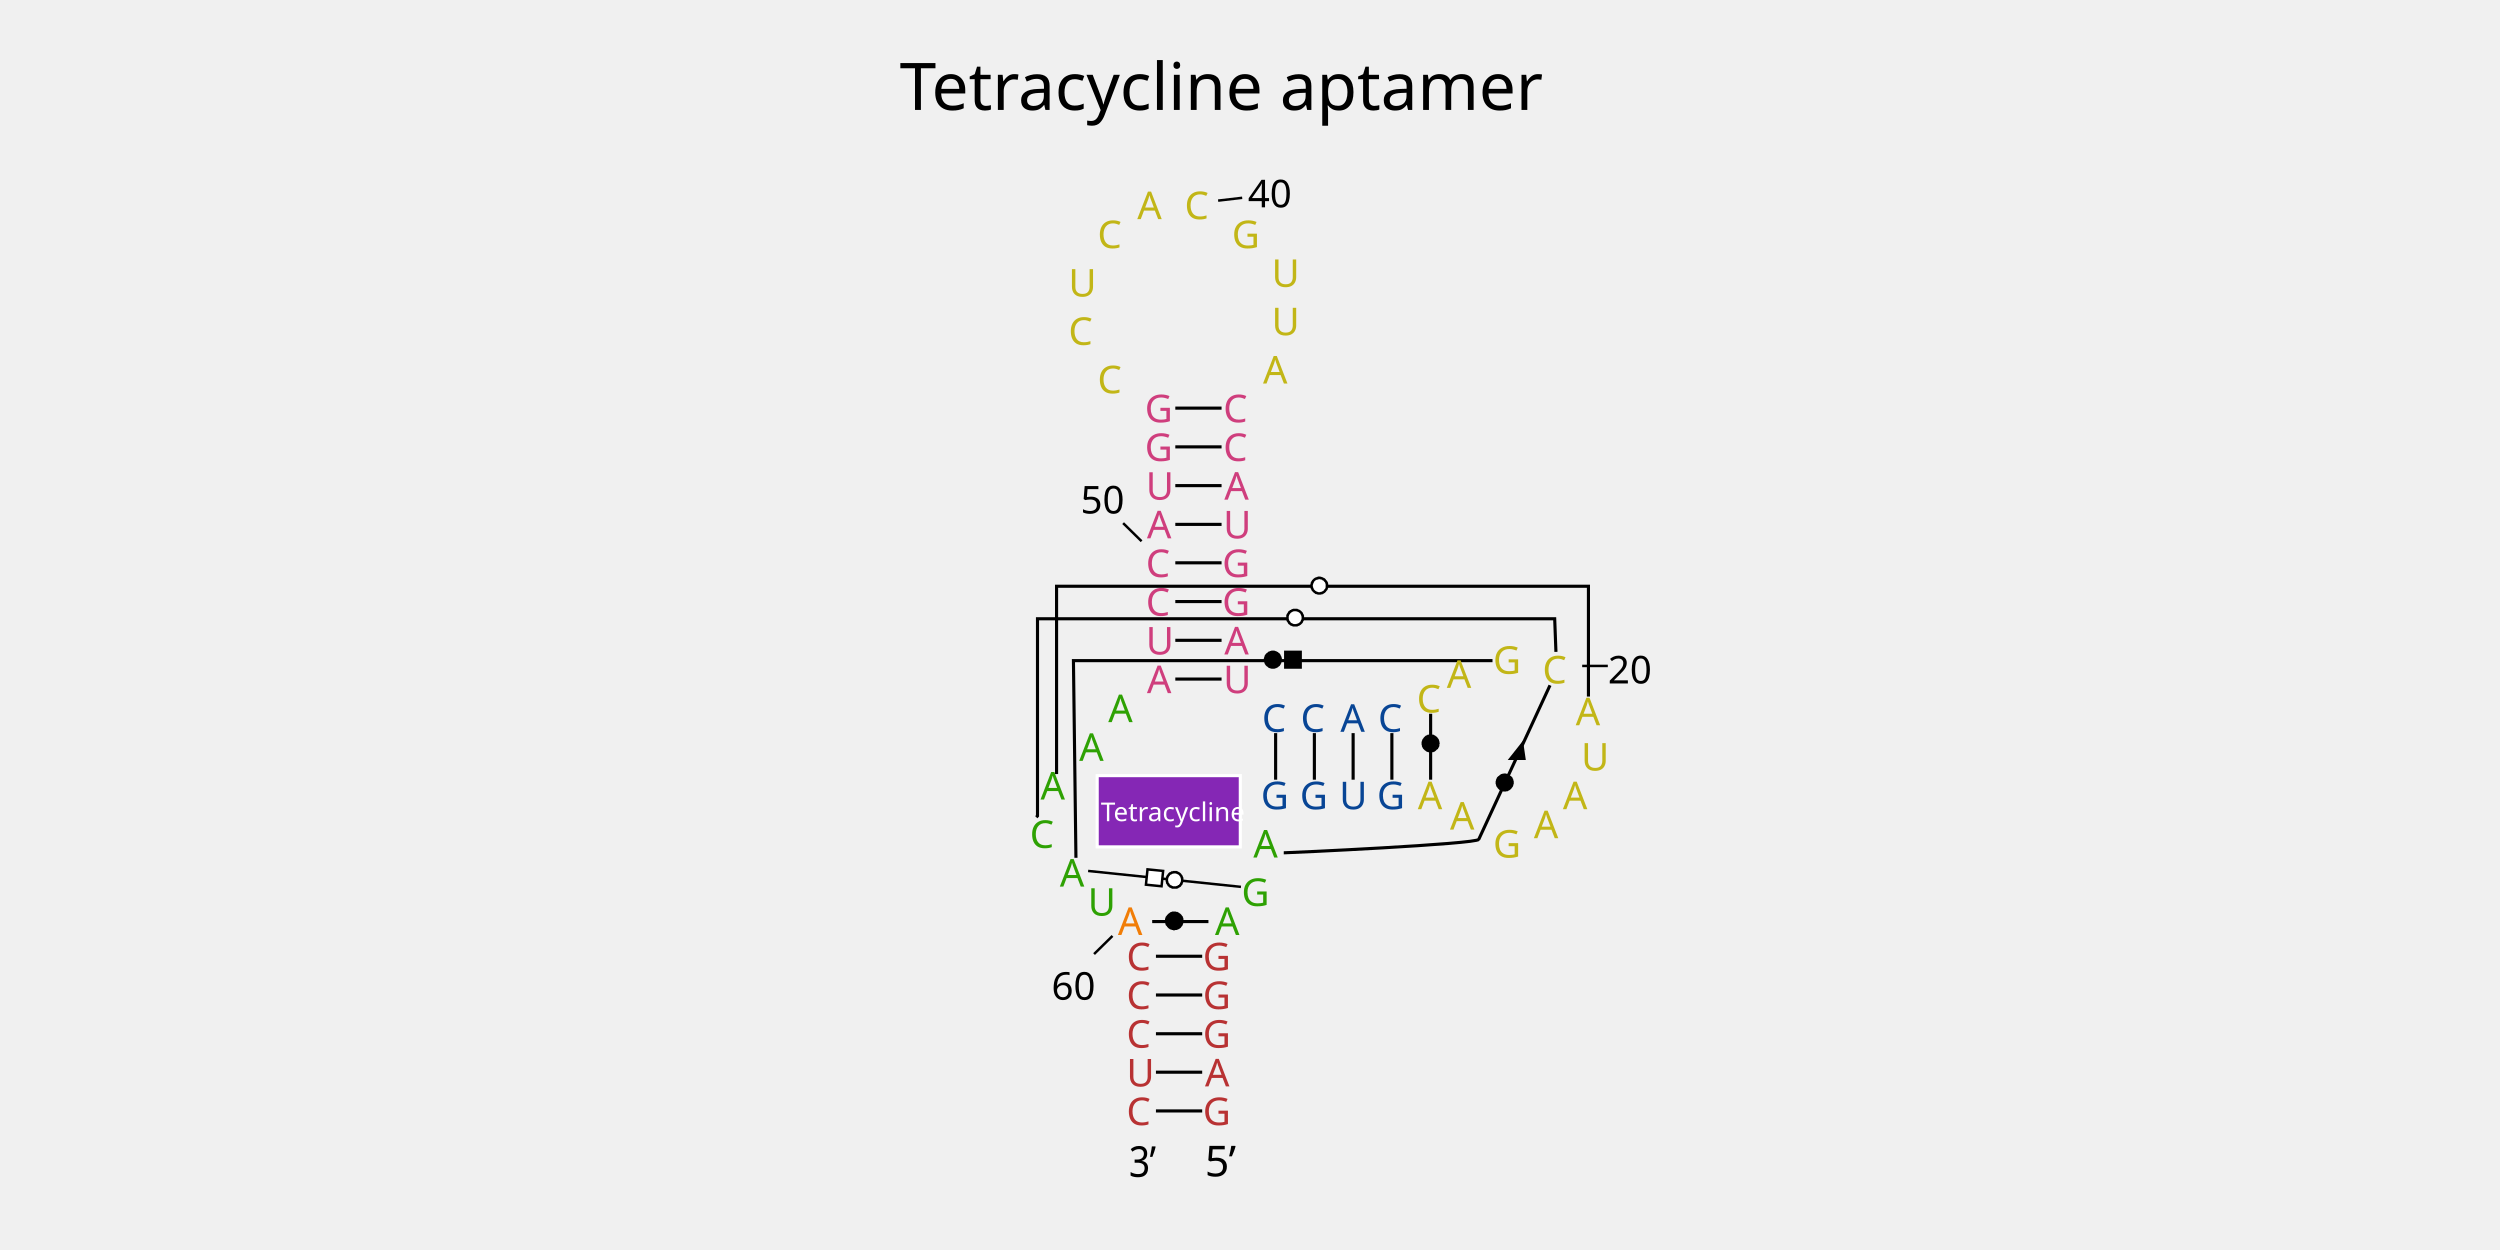
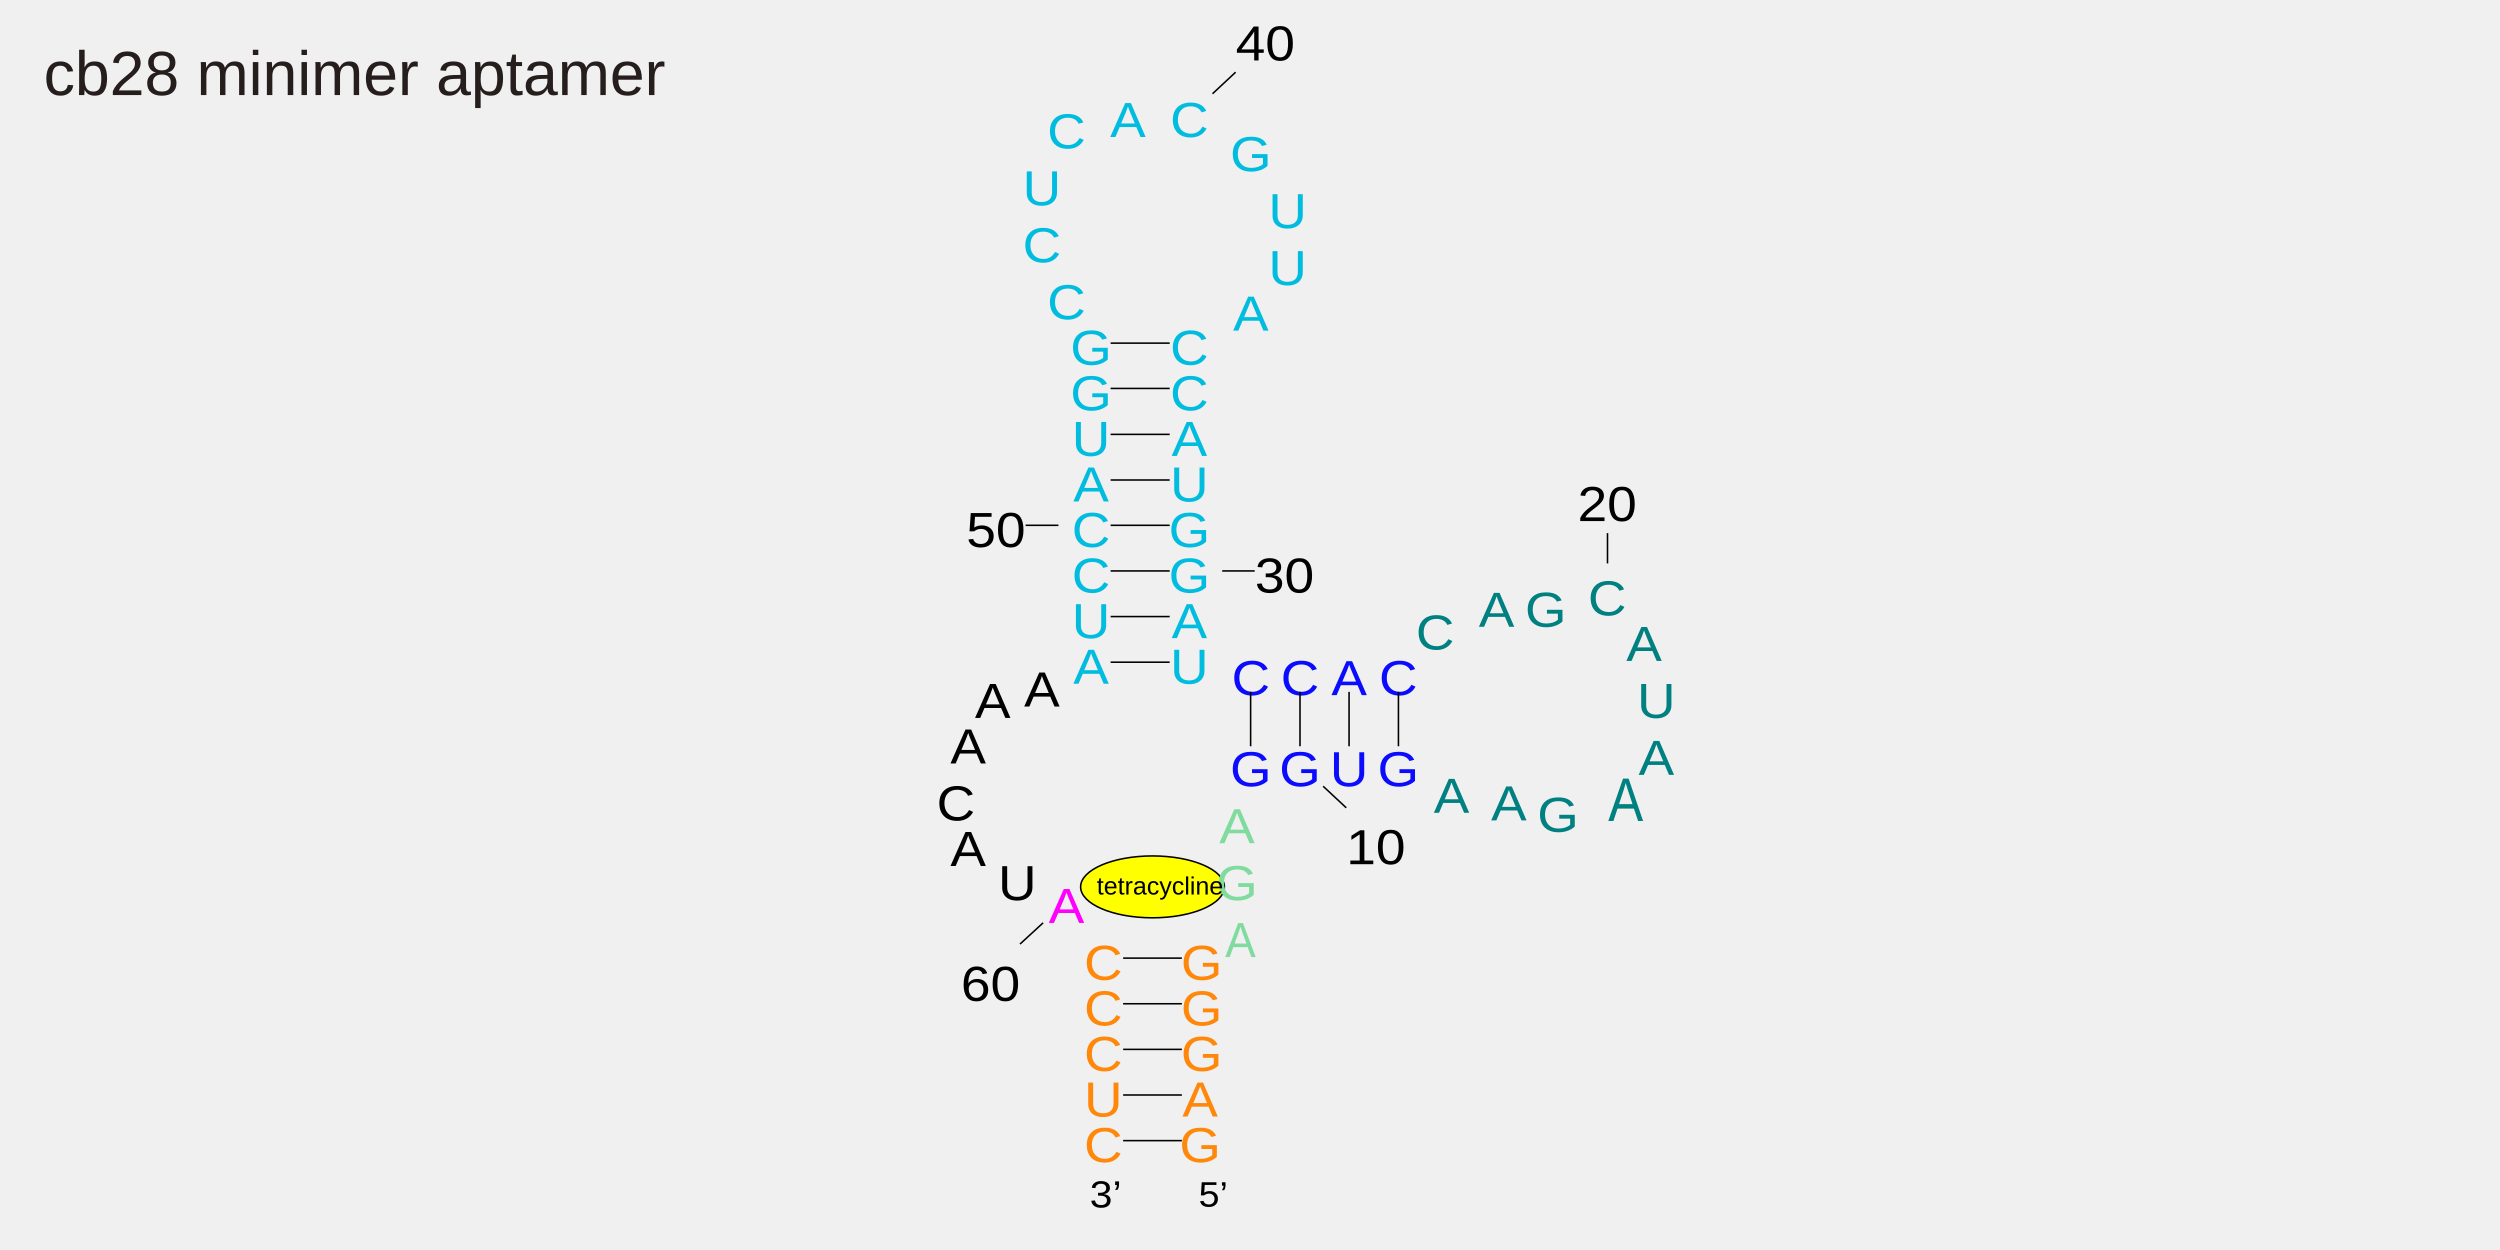
- <svg xmlns="http://www.w3.org/2000/svg" version="1.1" id="_图层_1" x="0px" y="0px" viewBox="0 0 800 400" style="enable-background:new 0 0 800 400;" xml:space="preserve">
-   <style type="text/css">
- 	.st0{font-family:'ArialMT';}
- 	.st1{font-size:21px;}
- 	.st2{fill:#B83233;}
- 	.st3{font-size:12.28px;}
- 	.st4{fill:#2EA103;}
- 	.st5{fill:#F17D07;}
- 	.st6{fill:none;stroke:#000000;stroke-width:0.8;stroke-miterlimit:6.4;}
- 	.st7{fill:none;stroke:#000000;stroke-miterlimit:6.4;}
- 	.st8{stroke:#000000;stroke-miterlimit:6.4;}
- 	.st9{fill:#FFFFFF;stroke:#000000;stroke-width:0.8;stroke-miterlimit:6.4;}
- 	.st10{stroke:#000000;stroke-width:0.8;stroke-miterlimit:6.4;}
- 	.st11{fill:#CF3E7D;}
- 	.st12{fill:#C2B617;}
- 	.st13{fill:#084595;}
- 	.st14{fill:#8527B5;stroke:#FFFFFF;stroke-miterlimit:6.4;}
- 	.st15{fill:#FFFFFF;}
- 	.st16{font-size:8.33px;}
- 	.st17{font-size:13.64px;}
- </style>
-   <text transform="matrix(1 0 0 1 287.91 35.1801)" class="st0 st1">Tetracycline aptamer</text>
+ <svg xmlns="http://www.w3.org/2000/svg" id="图层_1" data-name="图层 1" viewBox="0 0 800 400">
+   <defs>
+     <style>
+       .cls-1 {
+         fill: #ff0;
+       }
+ 
+       .cls-1, .cls-8 {
+         stroke: #000;
+         stroke-width: 0.5px;
+       }
+ 
+       .cls-10, .cls-11, .cls-12, .cls-13, .cls-14, .cls-15, .cls-16, .cls-17, .cls-18, .cls-19, .cls-2, .cls-20, .cls-21, .cls-22, .cls-24, .cls-25, .cls-3, .cls-4, .cls-5, .cls-6, .cls-7, .cls-9 {
+         isolation: isolate;
+         font-family: ArialMT, Arial;
+       }
+ 
+       .cls-10, .cls-11, .cls-12, .cls-13, .cls-14, .cls-16, .cls-17, .cls-18, .cls-2, .cls-3, .cls-4, .cls-5, .cls-6, .cls-7, .cls-9 {
+         font-size: 15.78px;
+       }
+ 
+       .cls-2, .cls-3 {
+         fill: #ff870a;
+       }
+ 
+       .cls-11, .cls-13, .cls-17, .cls-18, .cls-3, .cls-4, .cls-7 {
+         letter-spacing: -0.06em;
+       }
+ 
+       .cls-18, .cls-6, .cls-9 {
+         fill: #80db9e;
+       }
+ 
+       .cls-6 {
+         letter-spacing: -0.06em;
+       }
+ 
+       .cls-7 {
+         fill: #f0f;
+       }
+ 
+       .cls-23, .cls-8 {
+         fill: none;
+       }
+ 
+       .cls-10, .cls-11 {
+         fill: #00bcdf;
+       }
+ 
+       .cls-12, .cls-17 {
+         fill: #0a0bff;
+       }
+ 
+       .cls-13, .cls-14, .cls-15, .cls-16 {
+         fill: teal;
+       }
+ 
+       .cls-15 {
+         font-size: 19.74px;
+         letter-spacing: -0.06em;
+       }
+ 
+       .cls-16 {
+         letter-spacing: -0.06em;
+       }
+ 
+       .cls-19, .cls-20 {
+         font-size: 11.34px;
+       }
+ 
+       .cls-20 {
+         letter-spacing: -0.04em;
+       }
+ 
+       .cls-21, .cls-22 {
+         font-size: 12.1px;
+       }
+ 
+       .cls-22 {
+         letter-spacing: -0.04em;
+       }
+ 
+       .cls-24 {
+         font-size: 8px;
+       }
+ 
+       .cls-25 {
+         font-size: 20px;
+         fill: #251e1c;
+       }
+     </style>
+   </defs>
+   <ellipse class="cls-1" cx="368.8" cy="283.8" rx="23" ry="9.9" />
  <g id="ID000002">
-     <text transform="matrix(1 0 0 1 384.91 360.03)" class="st2 st0 st3">G</text>
+     <text class="cls-2" transform="translate(377.41 371.88) scale(1.08 1)">G</text>
  </g>
  <g id="ID000003">
-     <text transform="matrix(1 0 0 1 385.59 347.65)" class="st2 st0 st3">A</text>
+     <text class="cls-3" transform="translate(378.35 357.3) scale(1.08 1)">A</text>
  </g>
  <g id="ID000004">
-     <text transform="matrix(1 0 0 1 384.91 335.26)" class="st2 st0 st3">G</text>
+     <text class="cls-2" transform="translate(377.9 342.71) scale(1.08 1)">G</text>
  </g>
  <g id="ID000005">
-     <text transform="matrix(1 0 0 1 384.91 322.88)" class="st2 st0 st3">G</text>
+     <text class="cls-2" transform="translate(377.9 328.14) scale(1.08 1)">G</text>
  </g>
  <g id="ID000006">
-     <text transform="matrix(1 0 0 1 384.91 310.5)" class="st2 st0 st3">G</text>
+     <text class="cls-2" transform="translate(377.9 313.56) scale(1.08 1)">G</text>
  </g>
  <g id="ID000007">
-     <text transform="matrix(1 0 0 1 388.79 299.19)" class="st4 st0 st3">A</text>
+     <text class="cls-4" transform="translate(311.99 229.73) scale(1.08 1)">A</text>
  </g>
  <g id="ID000008">
-     <text transform="matrix(1 0 0 1 397.29 289.9)" class="st4 st0 st3">G</text>
+     <text class="cls-4" transform="translate(304.13 277.11) scale(1.08 1)">A</text>
  </g>
  <g id="ID000009">
-     <text transform="matrix(1 0 0 1 329.53 271.33)" class="st4 st0 st3">C</text>
+     <text class="cls-5" transform="translate(319.39 288.04) scale(1.08 1)">U</text>
  </g>
  <g id="ID000010">
-     <text transform="matrix(1 0 0 1 339.15 283.71)" class="st4 st0 st3">A</text>
+     <text class="cls-6" transform="translate(392.05 306.26) scale(0.93 1)">A</text>
  </g>
  <g id="ID000011">
-     <text transform="matrix(1 0 0 1 348.1 293)" class="st4 st0 st3">U</text>
+     <text class="cls-7" transform="translate(335.59 295.33) scale(1.08 1)">A</text>
  </g>
  <g id="ID000012">
-     <text transform="matrix(1 0 0 1 357.73 299.19)" class="st5 st0 st3">A</text>
+     <line class="cls-8" x1="333.8" y1="295.3" x2="326.4" y2="302.1" />
  </g>
  <g id="ID000013">
-     <line class="st6" x1="356" y1="299.5" x2="350.1" y2="305.3" />
+     <text class="cls-5" transform="translate(307.5 320.28) scale(1.08 1)">60</text>
  </g>
  <g id="ID000014">
-     <text transform="matrix(1 0 0 1 336.49 319.9)" class="st0 st3">60</text>
+     <text class="cls-2" transform="translate(346.91 313.56) scale(1.08 1)">C</text>
  </g>
  <g id="ID000015">
-     <text transform="matrix(1 0 0 1 360.48 310.5)" class="st2 st0 st3">C</text>
+     <text class="cls-2" transform="translate(346.91 328.14) scale(1.08 1)">C</text>
  </g>
  <g id="ID000016">
-     <text transform="matrix(1 0 0 1 360.48 322.88)" class="st2 st0 st3">C</text>
+     <text class="cls-2" transform="translate(346.91 342.71) scale(1.08 1)">C</text>
  </g>
  <g id="ID000017">
-     <text transform="matrix(1 0 0 1 360.48 335.26)" class="st2 st0 st3">C</text>
+     <text class="cls-2" transform="translate(346.91 357.3) scale(1.08 1)">U</text>
  </g>
  <g id="ID000018">
-     <text transform="matrix(1 0 0 1 360.48 347.65)" class="st2 st0 st3">U</text>
+     <text class="cls-2" transform="translate(346.91 371.88) scale(1.08 1)">C</text>
  </g>
  <g id="ID000019">
-     <text transform="matrix(1 0 0 1 360.48 360.03)" class="st2 st0 st3">C</text>
+     <text class="cls-9" transform="translate(389.21 288.04) scale(1.08 1)">G</text>
  </g>
  <g id="ID000020">
-     <line class="st7" x1="384.7" y1="355.5" x2="369.9" y2="355.5" />
+     <line class="cls-8" x1="378.2" y1="365" x2="359.4" y2="365" />
  </g>
  <g id="ID000021">
-     <line class="st7" x1="384.7" y1="343.1" x2="369.9" y2="343.1" />
+     <line class="cls-8" x1="378.2" y1="350.4" x2="359.4" y2="350.4" />
  </g>
  <g id="ID000022">
-     <line class="st7" x1="384.7" y1="330.8" x2="369.9" y2="330.8" />
+     <line class="cls-8" x1="378.2" y1="335.8" x2="359.4" y2="335.8" />
  </g>
  <g id="ID000023">
-     <line class="st7" x1="384.7" y1="318.4" x2="369.9" y2="318.4" />
+     <line class="cls-8" x1="378.2" y1="321.2" x2="359.4" y2="321.2" />
  </g>
  <g id="ID000024">
-     <line class="st7" x1="384.7" y1="306" x2="369.9" y2="306" />
-   </g>
-   <g id="ID000025">
-     <line class="st7" x1="386.7" y1="294.9" x2="368.7" y2="294.9" />
+     <line class="cls-8" x1="378.2" y1="306.6" x2="359.4" y2="306.6" />
  </g>
  <g id="ID000026">
-     <polygon class="st8" points="373.3,294.7 373.3,294.8 373.3,295 373.3,295.1 373.4,295.3 373.4,295.5 373.5,295.6 373.5,295.8    373.6,295.9 373.7,296 373.8,296.1 373.9,296.3 374,296.4 374.1,296.5 374.2,296.6 374.3,296.7 374.5,296.8 374.6,296.9    374.7,296.9 374.9,297 375,297 375.2,297.1 375.3,297.1 375.5,297.1 375.6,297.2 375.8,297.2 376,297.1 376.1,297.1 376.3,297.1    376.4,297.1 376.6,297 376.7,297 376.9,296.9 377,296.8 377.1,296.8 377.2,296.7 377.4,296.6 377.5,296.5 377.6,296.3 377.7,296.2    377.8,296.1 377.9,296 378,295.8 378,295.7 378.1,295.5 378.1,295.4 378.2,295.2 378.2,295.1 378.2,294.9 378.2,294.8 378.2,294.6    378.2,294.5 378.2,294.3 378.2,294.1 378.1,294 378.1,293.8 378,293.7 378,293.5 377.9,293.4 377.8,293.3 377.7,293.1 377.6,293    377.5,292.9 377.4,292.8 377.2,292.7 377.1,292.6 377,292.5 376.9,292.5 376.7,292.4 376.6,292.3 376.4,292.3 376.3,292.3    376.1,292.2 376,292.2 375.8,292.2 375.6,292.2 375.5,292.2 375.3,292.2 375.2,292.3 375,292.3 374.9,292.4 374.7,292.4    374.6,292.5 374.5,292.6 374.3,292.7 374.2,292.8 374.1,292.9 374,293 373.9,293.1 373.8,293.2 373.7,293.4 373.6,293.5    373.5,293.6 373.5,293.8 373.4,293.9 373.4,294.1 373.3,294.2 373.3,294.4 373.3,294.5  " />
+     <text class="cls-10" transform="translate(374.44 218.79) scale(1.08 1)">U</text>
  </g>
  <g id="ID000027">
-     <line class="st6" x1="397.1" y1="283.8" x2="348.2" y2="278.7" />
+     <text class="cls-11" transform="translate(374.91 204.21) scale(1.08 1)">A</text>
  </g>
  <g id="ID000028">
-     <polygon class="st9" points="378.3,281.8 378.3,281.7 378.3,281.5 378.3,281.4 378.3,281.2 378.3,281 378.2,280.9 378.2,280.8    378.1,280.6 378.1,280.5 378,280.3 377.9,280.2 377.8,280.1 377.7,279.9 377.6,279.8 377.5,279.7 377.4,279.6 377.2,279.5    377.1,279.4 377,279.4 376.8,279.3 376.7,279.2 376.5,279.2 376.4,279.1 376.2,279.1 376.1,279.1 375.9,279.1 375.8,279.1    375.6,279.1 375.5,279.1 375.3,279.2 375.1,279.2 375,279.2 374.9,279.3 374.7,279.4 374.6,279.5 374.4,279.5 374.3,279.6    374.2,279.7 374.1,279.8 374,280 373.9,280.1 373.8,280.2 373.7,280.4 373.6,280.5 373.6,280.6 373.5,280.8 373.5,280.9    373.4,281.1 373.4,281.2 373.4,281.4 373.4,281.5 373.4,281.7 373.4,281.9 373.4,282 373.5,282.2 373.5,282.3 373.5,282.5    373.6,282.6 373.7,282.8 373.8,282.9 373.9,283 373.9,283.1 374,283.3 374.2,283.4 374.3,283.5 374.4,283.6 374.5,283.7    374.7,283.7 374.8,283.8 375,283.9 375.1,283.9 375.2,284 375.4,284 375.6,284 375.7,284 375.9,284 376,284 376.2,284 376.3,284    376.5,284 376.6,283.9 376.8,283.9 376.9,283.8 377.1,283.7 377.2,283.6 377.3,283.6 377.5,283.5 377.6,283.4 377.7,283.2    377.8,283.1 377.9,283 378,282.9 378,282.7 378.1,282.6 378.2,282.4 378.2,282.3 378.3,282.1 378.3,282  " />
+     <text class="cls-10" transform="translate(373.97 189.63) scale(1.08 1)">G</text>
  </g>
  <g id="ID000029">
-     <polygon class="st9" points="366.7,283.1 371.7,283.6 372.2,278.7 367.2,278.2  " />
-   </g>
-   <polyline class="st7" points="497.9,208.6 497.5,198 332,198 332,261.1 331.6,261.5 " />
+     <line class="cls-8" x1="391.1" y1="182.7" x2="401.5" y2="182.7" />
+   </g>
+   <g id="ID000030">
+     <text class="cls-5" transform="translate(401.57 189.63) scale(1.08 1)">30</text>
+   </g>
  <g id="ID000031">
-     <polygon class="st9" points="412,197.6 412,197.8 412,198 412,198.1 412,198.3 412.1,198.4 412.1,198.6 412.2,198.7 412.3,198.9    412.4,199 412.5,199.1 412.5,199.2 412.6,199.4 412.8,199.5 412.9,199.6 413,199.7 413.1,199.8 413.3,199.8 413.4,199.9 413.6,200    413.7,200 413.9,200.1 414,200.1 414.2,200.1 414.3,200.1 414.5,200.1 414.6,200.1 414.8,200.1 415,200.1 415.1,200 415.2,200    415.4,199.9 415.5,199.9 415.7,199.8 415.8,199.7 416,199.6 416.1,199.5 416.2,199.4 416.3,199.3 416.4,199.2 416.5,199.1    416.6,198.9 416.6,198.8 416.7,198.6 416.8,198.5 416.8,198.4 416.9,198.2 416.9,198.1 416.9,197.9 416.9,197.7 416.9,197.6    416.9,197.4 416.9,197.3 416.9,197.1 416.8,197 416.8,196.8 416.7,196.7 416.6,196.5 416.6,196.4 416.5,196.2 416.4,196.1    416.3,196 416.2,195.9 416.1,195.8 416,195.7 415.8,195.6 415.7,195.5 415.5,195.4 415.4,195.4 415.2,195.3 415.1,195.3 415,195.2    414.8,195.2 414.6,195.2 414.5,195.2 414.3,195.2 414.2,195.2 414,195.2 413.9,195.2 413.7,195.3 413.6,195.3 413.4,195.4    413.3,195.5 413.1,195.6 413,195.6 412.9,195.7 412.8,195.8 412.6,195.9 412.5,196.1 412.5,196.2 412.4,196.3 412.3,196.4    412.2,196.6 412.1,196.7 412.1,196.9 412,197 412,197.2 412,197.3 412,197.5  " />
+     <text class="cls-10" transform="translate(373.97 175.05) scale(1.08 1)">G</text>
  </g>
  <g id="ID000032">
-     <polyline class="st7" points="477.6,211.4 343.5,211.4 344.3,274.5  " />
+     <text class="cls-10" transform="translate(374.44 160.47) scale(1.08 1)">U</text>
  </g>
  <g id="ID000033">
-     <polygon class="st10" points="416.2,208.6 411.3,208.6 411.3,213.6 416.2,213.6  " />
+     <text class="cls-11" transform="translate(374.91 145.89) scale(1.08 1)">A</text>
  </g>
  <g id="ID000034">
-     <polygon class="st10" points="404.8,211.1 404.8,211.3 404.9,211.4 404.9,211.6 404.9,211.7 405,211.9 405,212 405.1,212.2    405.1,212.3 405.2,212.4 405.3,212.6 405.4,212.7 405.5,212.8 405.6,212.9 405.8,213 405.9,213.1 406,213.2 406.1,213.3    406.3,213.4 406.4,213.4 406.6,213.5 406.7,213.5 406.9,213.5 407,213.6 407.2,213.6 407.4,213.6 407.5,213.6 407.7,213.6    407.8,213.5 408,213.5 408.1,213.4 408.3,213.4 408.4,213.3 408.5,213.2 408.7,213.2 408.8,213.1 408.9,213 409,212.9 409.2,212.8    409.3,212.6 409.4,212.5 409.4,212.4 409.5,212.2 409.6,212.1 409.6,211.9 409.7,211.8 409.7,211.6 409.8,211.5 409.8,211.3    409.8,211.2 409.8,211 409.8,210.9 409.8,210.7 409.7,210.6 409.7,210.4 409.6,210.3 409.6,210.1 409.5,210 409.4,209.8    409.4,209.7 409.3,209.6 409.2,209.4 409,209.3 408.9,209.2 408.8,209.1 408.7,209 408.5,209 408.4,208.9 408.3,208.8 408.1,208.8    408,208.7 407.8,208.7 407.7,208.6 407.5,208.6 407.4,208.6 407.2,208.6 407,208.6 406.9,208.7 406.7,208.7 406.6,208.7    406.4,208.8 406.3,208.9 406.1,208.9 406,209 405.9,209.1 405.8,209.2 405.6,209.3 405.5,209.4 405.4,209.5 405.3,209.6    405.2,209.8 405.1,209.9 405.1,210 405,210.2 405,210.3 404.9,210.5 404.9,210.6 404.9,210.8 404.8,210.9  " />
+     <text class="cls-10" transform="translate(374.44 131.31) scale(1.08 1)">C</text>
+   </g>
+   <g id="ID000035">
+     <text class="cls-10" transform="translate(374.44 116.73) scale(1.08 1)">C</text>
  </g>
  <g id="ID000036">
-     <text transform="matrix(1 0 0 1 391.44 221.8)" class="st11 st0 st3">U</text>
+     <text class="cls-11" transform="translate(394.58 105.8) scale(1.08 1)">A</text>
  </g>
  <g id="ID000037">
-     <text transform="matrix(1 0 0 1 391.78 209.42)" class="st11 st0 st3">A</text>
+     <text class="cls-10" transform="translate(405.9 91.22) scale(1.08 1)">U</text>
  </g>
  <g id="ID000038">
-     <text transform="matrix(1 0 0 1 391.1 197.03)" class="st11 st0 st3">G</text>
+     <text class="cls-10" transform="translate(405.9 73) scale(1.08 1)">U</text>
+   </g>
+   <g id="ID000039">
+     <text class="cls-10" transform="translate(393.63 54.77) scale(1.08 1)">G</text>
+   </g>
+   <g id="ID000040">
+     <text class="cls-10" transform="translate(374.44 43.84) scale(1.08 1)">C</text>
  </g>
  <g id="ID000041">
-     <text transform="matrix(1 0 0 1 391.1 184.65)" class="st11 st0 st3">G</text>
+     <line class="cls-8" x1="388" y1="30" x2="395.4" y2="23.1" />
  </g>
  <g id="ID000042">
-     <text transform="matrix(1 0 0 1 391.44 172.27)" class="st11 st0 st3">U</text>
+     <text class="cls-5" transform="translate(395.42 19.35) scale(1.08 1)">40</text>
  </g>
  <g id="ID000043">
-     <text transform="matrix(1 0 0 1 391.78 159.89)" class="st11 st0 st3">A</text>
+     <text class="cls-11" transform="translate(355.25 43.84) scale(1.08 1)">A</text>
  </g>
  <g id="ID000044">
-     <text transform="matrix(1 0 0 1 391.44 147.51)" class="st11 st0 st3">C</text>
+     <text class="cls-10" transform="translate(335.12 47.48) scale(1.08 1)">C</text>
+   </g>
+   <g id="ID000045">
+     <text class="cls-10" transform="translate(327.25 65.7) scale(1.08 1)">U</text>
+   </g>
+   <g id="ID000046">
+     <text class="cls-10" transform="translate(327.25 83.93) scale(1.08 1)">C</text>
+   </g>
+   <g id="ID000047">
+     <text class="cls-10" transform="translate(335.12 102.15) scale(1.08 1)">C</text>
+   </g>
+   <g id="ID000048">
+     <text class="cls-10" transform="translate(342.51 116.73) scale(1.08 1)">G</text>
+   </g>
+   <g id="ID000049">
+     <text class="cls-10" transform="translate(342.51 131.31) scale(1.08 1)">G</text>
+   </g>
+   <g id="ID000050">
+     <text class="cls-10" transform="translate(342.98 145.89) scale(1.08 1)">U</text>
  </g>
  <g id="ID000051">
-     <line class="st6" x1="389.8" y1="64.2" x2="397.5" y2="63.3" />
+     <text class="cls-11" transform="translate(343.45 160.47) scale(1.08 1)">A</text>
  </g>
  <g id="ID000052">
-     <text transform="matrix(1 0 0 1 399.31 66.34)" class="st0 st3">40</text>
+     <text class="cls-10" transform="translate(342.98 175.05) scale(1.08 1)">C</text>
+   </g>
+   <g id="ID000053">
+     <line class="cls-8" x1="338.7" y1="168.1" x2="328.2" y2="168.1" />
+   </g>
+   <g id="ID000054">
+     <text class="cls-5" transform="translate(309.22 175.05) scale(1.08 1)">50</text>
+   </g>
+   <g id="ID000055">
+     <text class="cls-10" transform="translate(342.98 189.63) scale(1.08 1)">C</text>
+   </g>
+   <g id="ID000056">
+     <text class="cls-10" transform="translate(342.98 204.21) scale(1.08 1)">U</text>
+   </g>
+   <g id="ID000057">
+     <text class="cls-11" transform="translate(343.45 218.79) scale(1.08 1)">A</text>
+   </g>
+   <g id="ID000058">
+     <text class="cls-4" transform="translate(327.72 226.08) scale(1.08 1)">A</text>
  </g>
  <g id="ID000059">
-     <text transform="matrix(1 0 0 1 366.33 147.51)" class="st11 st0 st3">G</text>
+     <line class="cls-8" x1="374.3" y1="211.9" x2="355.4" y2="211.9" />
  </g>
  <g id="ID000060">
-     <text transform="matrix(1 0 0 1 366.67 159.89)" class="st11 st0 st3">U</text>
+     <line class="cls-8" x1="374.3" y1="197.3" x2="355.4" y2="197.3" />
  </g>
  <g id="ID000061">
-     <text transform="matrix(1 0 0 1 367.01 172.27)" class="st11 st0 st3">A</text>
+     <line class="cls-8" x1="374.3" y1="182.7" x2="355.4" y2="182.7" />
  </g>
  <g id="ID000062">
-     <text transform="matrix(1 0 0 1 366.67 184.65)" class="st11 st0 st3">C</text>
+     <line class="cls-8" x1="374.3" y1="168.1" x2="355.4" y2="168.1" />
  </g>
  <g id="ID000063">
-     <line class="st6" x1="365.3" y1="173.2" x2="359.4" y2="167.4" />
+     <line class="cls-8" x1="374.3" y1="153.6" x2="355.4" y2="153.6" />
  </g>
  <g id="ID000064">
-     <text transform="matrix(1 0 0 1 345.78 164.3101)" class="st0 st3">50</text>
+     <line class="cls-8" x1="374.3" y1="139" x2="355.4" y2="139" />
  </g>
  <g id="ID000065">
-     <text transform="matrix(1 0 0 1 366.67 197.03)" class="st11 st0 st3">C</text>
+     <line class="cls-8" x1="374.3" y1="124.3" x2="355.4" y2="124.3" />
  </g>
  <g id="ID000066">
-     <text transform="matrix(1 0 0 1 366.67 209.42)" class="st11 st0 st3">U</text>
-   </g>
-   <g id="ID000067">
-     <text transform="matrix(1 0 0 1 367.01 221.8)" class="st11 st0 st3">A</text>
+     <line class="cls-8" x1="374.3" y1="109.8" x2="355.4" y2="109.8" />
  </g>
  <g id="ID000068">
-     <text transform="matrix(1 0 0 1 354.63 231.09)" class="st4 st0 st3">A</text>
+     <text class="cls-12" transform="translate(409.37 251.59) scale(1.08 1)">G</text>
  </g>
  <g id="ID000069">
-     <text transform="matrix(1 0 0 1 345.34 243.47)" class="st4 st0 st3">A</text>
+     <line class="cls-8" x1="423.4" y1="251.6" x2="430.8" y2="258.5" />
  </g>
  <g id="ID000070">
-     <text transform="matrix(1 0 0 1 332.96 255.85)" class="st4 st0 st3">A</text>
+     <text class="cls-5" transform="translate(430.81 276.54) scale(1.08 1)">10</text>
  </g>
  <g id="ID000071">
-     <line class="st7" x1="390.9" y1="217.3" x2="376.1" y2="217.3" />
+     <text class="cls-12" transform="translate(425.56 251.59) scale(1.08 1)">U</text>
  </g>
  <g id="ID000072">
-     <line class="st7" x1="390.9" y1="204.9" x2="376.1" y2="204.9" />
+     <text class="cls-12" transform="translate(440.82 251.59) scale(1.08 1)">G</text>
  </g>
  <g id="ID000073">
-     <line class="st7" x1="390.9" y1="192.5" x2="376.1" y2="192.5" />
+     <text class="cls-13" transform="translate(458.8 260.1) scale(1.08 1)">A</text>
  </g>
  <g id="ID000074">
-     <line class="st7" x1="390.9" y1="180.1" x2="376.1" y2="180.1" />
+     <text class="cls-13" transform="translate(477.15 262.53) scale(1.08 1)">A</text>
  </g>
  <g id="ID000075">
-     <line class="st7" x1="390.9" y1="167.8" x2="376.1" y2="167.8" />
+     <text class="cls-14" transform="translate(491.94 266.18) scale(1.08 1)">G</text>
  </g>
  <g id="ID000076">
-     <line class="st7" x1="390.9" y1="155.4" x2="376.1" y2="155.4" />
+     <text class="cls-15" transform="translate(514.63 262.72) scale(0.85 1)">A</text>
  </g>
  <g id="ID000077">
-     <line class="st7" x1="390.9" y1="143" x2="376.1" y2="143" />
-   </g>
-   <g id="ID000045">
-     <text transform="matrix(1 0 0 1 391.44 135.12)" class="st11 st0 st3">C</text>
-   </g>
-   <g id="ID000046">
-     <text transform="matrix(1 0 0 1 404.16 122.74)" class="st12 st0 st3">A</text>
-   </g>
-   <g id="ID000047">
-     <text transform="matrix(1 0 0 1 406.92 107.26)" class="st12 st0 st3">U</text>
-   </g>
-   <g id="ID000048">
-     <text transform="matrix(1 0 0 1 406.92 91.79)" class="st12 st0 st3">U</text>
-   </g>
-   <g id="ID000049">
-     <text transform="matrix(1 0 0 1 394.19 79.4)" class="st12 st0 st3">G</text>
-   </g>
-   <g id="ID000050">
-     <text transform="matrix(1 0 0 1 379.06 70.12)" class="st12 st0 st3">C</text>
-   </g>
-   <g id="ID000053">
-     <text transform="matrix(1 0 0 1 363.92 70.12)" class="st12 st0 st3">A</text>
-   </g>
-   <g id="ID000054">
-     <text transform="matrix(1 0 0 1 351.2 79.4)" class="st12 st0 st3">C</text>
-   </g>
-   <g id="ID000055">
-     <text transform="matrix(1 0 0 1 341.91 94.88)" class="st12 st0 st3">U</text>
-   </g>
-   <g id="ID000056">
-     <text transform="matrix(1 0 0 1 341.91 110.36)" class="st12 st0 st3">C</text>
-   </g>
-   <g id="ID000057">
-     <text transform="matrix(1 0 0 1 351.2 125.84)" class="st12 st0 st3">C</text>
-   </g>
-   <g id="ID000058">
-     <text transform="matrix(1 0 0 1 366.33 135.12)" class="st11 st0 st3">G</text>
+     <text class="cls-16" transform="translate(524.35 247.95) scale(1.08 1)">A</text>
  </g>
  <g id="ID000078">
-     <line class="st7" x1="390.9" y1="130.6" x2="376.1" y2="130.6" />
+     <text class="cls-14" transform="translate(523.87 229.73) scale(1.08 1)">U</text>
  </g>
  <g id="ID000079">
-     <polyline class="st7" points="508.3,222.9 508.3,187.6 338.1,187.6 338.1,247.7  " />
+     <text class="cls-16" transform="translate(520.41 211.5) scale(1.08 1)">A</text>
  </g>
  <g id="ID000080">
-     <polygon class="st9" points="419.7,187.4 419.7,187.6 419.7,187.7 419.8,187.9 419.8,188 419.8,188.2 419.9,188.3 420,188.5    420,188.6 420.1,188.8 420.2,188.9 420.3,189 420.4,189.1 420.5,189.2 420.6,189.3 420.7,189.4 420.9,189.5 421,189.6 421.1,189.7    421.3,189.7 421.5,189.8 421.6,189.8 421.8,189.9 421.9,189.9 422.1,189.9 422.2,189.9 422.4,189.9 422.5,189.9 422.7,189.8    422.8,189.8 423,189.8 423.1,189.7 423.3,189.6 423.4,189.6 423.5,189.5 423.7,189.4 423.8,189.3 423.9,189.2 424,189.1    424.1,188.9 424.2,188.8 424.3,188.7 424.4,188.6 424.5,188.4 424.5,188.3 424.6,188.1 424.6,188 424.6,187.8 424.6,187.6    424.7,187.5 424.7,187.3 424.6,187.2 424.6,187 424.6,186.9 424.6,186.7 424.5,186.6 424.5,186.4 424.4,186.3 424.3,186.1    424.2,186 424.1,185.9 424,185.8 423.9,185.6 423.8,185.5 423.7,185.4 423.5,185.4 423.4,185.3 423.3,185.2 423.1,185.1 423,185.1    422.8,185 422.7,185 422.5,185 422.4,184.9 422.2,184.9 422.1,184.9 421.9,184.9 421.8,185 421.6,185 421.5,185.1 421.3,185.1    421.1,185.2 421,185.2 420.9,185.3 420.7,185.4 420.6,185.5 420.5,185.6 420.4,185.7 420.3,185.8 420.2,185.9 420.1,186.1    420,186.2 420,186.4 419.9,186.5 419.8,186.6 419.8,186.8 419.8,186.9 419.7,187.1 419.7,187.2  " />
+     <text class="cls-14" transform="translate(508.15 196.92) scale(1.08 1)">C</text>
+   </g>
+   <g id="ID000081">
+     <line class="cls-8" x1="514.4" y1="180.3" x2="514.4" y2="170.6" />
  </g>
  <g id="ID000082">
-     <text transform="matrix(1 0 0 1 401.06 274.42)" class="st4 st0 st3">A</text>
+     <text class="cls-5" transform="translate(504.82 166.74) scale(1.08 1)">20</text>
  </g>
  <g id="ID000083">
-     <text transform="matrix(1 0 0 1 403.48 258.94)" class="st13 st0 st3">G</text>
+     <text class="cls-14" transform="translate(488.01 200.57) scale(1.08 1)">G</text>
+   </g>
+   <g id="ID000084">
+     <text class="cls-13" transform="translate(473.22 200.57) scale(1.08 1)">A</text>
  </g>
  <g id="ID000085">
-     <text transform="matrix(1 0 0 1 428.58 258.94)" class="st13 st0 st3">U</text>
+     <text class="cls-14" transform="translate(453.09 207.85) scale(1.08 1)">C</text>
  </g>
  <g id="ID000086">
-     <text transform="matrix(1 0 0 1 440.63 258.94)" class="st13 st0 st3">G</text>
+     <text class="cls-12" transform="translate(441.29 222.44) scale(1.08 1)">C</text>
  </g>
  <g id="ID000087">
-     <text transform="matrix(1 0 0 1 453.69 258.94)" class="st12 st0 st3">A</text>
+     <text class="cls-17" transform="translate(426.04 222.44) scale(1.08 1)">A</text>
  </g>
  <g id="ID000088">
-     <text transform="matrix(1 0 0 1 463.99 265.48)" class="st12 st0 st3">A</text>
+     <text class="cls-12" transform="translate(409.84 222.44) scale(1.08 1)">C</text>
  </g>
  <g id="ID000089">
-     <text transform="matrix(1 0 0 1 477.77 274.42)" class="st12 st0 st3">G</text>
+     <text class="cls-12" transform="translate(394.11 222.44) scale(1.08 1)">C</text>
  </g>
  <g id="ID000090">
-     <text transform="matrix(1 0 0 1 490.83 268.23)" class="st12 st0 st3">A</text>
+     <text class="cls-4" transform="translate(304.13 244.3) scale(1.08 1)">A</text>
  </g>
  <g id="ID000091">
-     <text transform="matrix(1 0 0 1 500.12 258.94)" class="st12 st0 st3">A</text>
+     <text class="cls-5" transform="translate(299.73 262.53) scale(1.08 1)">C</text>
  </g>
  <g id="ID000092">
-     <text transform="matrix(1 0 0 1 505.97 246.56)" class="st12 st0 st3">U</text>
+     <text class="cls-18" transform="translate(390.15 269.82) scale(1.08 1)">A</text>
  </g>
  <g id="ID000093">
-     <text transform="matrix(1 0 0 1 504.22 232.09)" class="st12 st0 st3">A</text>
+     <text class="cls-12" transform="translate(393.63 251.59) scale(1.08 1)">G</text>
  </g>
  <g id="ID000094">
-     <text transform="matrix(1 0 0 1 493.59 218.7)" class="st12 st0 st3">C</text>
+     <line class="cls-8" x1="416" y1="238.8" x2="416" y2="221.4" />
  </g>
  <g id="ID000095">
-     <line class="st6" x1="506.3" y1="213.1" x2="514.5" y2="213.1" />
+     <line class="cls-8" x1="431.7" y1="238.8" x2="431.7" y2="221.4" />
  </g>
  <g id="ID000096">
-     <text transform="matrix(1 0 0 1 514.53 218.7)" class="st0 st3">20</text>
+     <line class="cls-8" x1="447.5" y1="238.8" x2="447.5" y2="221.4" />
  </g>
  <g id="ID000097">
-     <text transform="matrix(1 0 0 1 477.77 215.61)" class="st12 st0 st3">G</text>
-   </g>
-   <g id="ID000098">
-     <text transform="matrix(1 0 0 1 462.97 220.11)" class="st12 st0 st3">A</text>
-   </g>
-   <g id="ID000099">
-     <text transform="matrix(1 0 0 1 453.35 227.99)" class="st12 st0 st3">C</text>
-   </g>
-   <g id="ID000100">
-     <text transform="matrix(1 0 0 1 440.97 234.18)" class="st13 st0 st3">C</text>
-   </g>
-   <g id="ID000101">
-     <text transform="matrix(1 0 0 1 428.92 234.18)" class="st13 st0 st3">A</text>
-   </g>
-   <g id="ID000102">
-     <text transform="matrix(1 0 0 1 416.2 234.18)" class="st13 st0 st3">C</text>
-   </g>
-   <g id="ID000103">
-     <text transform="matrix(1 0 0 1 403.82 234.18)" class="st13 st0 st3">C</text>
-   </g>
-   <path class="st7" d="M410.8,272.9c1.7,0,61.9-2.8,62.4-4.3l22.8-49.3" />
-   <g id="ID000105">
-     <polygon class="st10" points="481.5,252.9 481.7,252.9 481.8,252.9 482,252.8 482.1,252.8 482.3,252.8 482.4,252.7 482.6,252.6    482.7,252.6 482.8,252.5 483,252.4 483.1,252.3 483.2,252.2 483.3,252.1 483.4,252 483.5,251.8 483.6,251.7 483.7,251.6    483.8,251.4 483.8,251.3 483.9,251.1 483.9,251 483.9,250.8 484,250.7 484,250.5 484,250.4 484,250.2 484,250.1 483.9,249.9    483.9,249.7 483.8,249.6 483.8,249.4 483.7,249.3 483.6,249.2 483.6,249 483.5,248.9 483.4,248.8 483.3,248.7 483.1,248.6    483,248.5 482.9,248.4 482.8,248.3 482.6,248.2 482.5,248.1 482.4,248.1 482.2,248 482,248 481.9,248 481.7,247.9 481.6,247.9    481.4,247.9 481.3,247.9 481.1,248 481,248 480.8,248 480.6,248.1 480.5,248.1 480.4,248.2 480.2,248.3 480.1,248.4 480,248.5    479.9,248.6 479.7,248.7 479.6,248.8 479.5,248.9 479.4,249 479.4,249.2 479.3,249.3 479.2,249.4 479.2,249.6 479.1,249.7    479.1,249.9 479,250.1 479,250.2 479,250.4 479,250.5 479,250.7 479.1,250.8 479.1,251 479.1,251.1 479.2,251.3 479.2,251.4    479.3,251.6 479.4,251.7 479.5,251.8 479.6,252 479.7,252.1 479.8,252.2 479.9,252.3 480,252.4 480.2,252.5 480.3,252.6    480.4,252.6 480.6,252.7 480.7,252.8 480.9,252.8 481,252.8 481.2,252.9 481.3,252.9  " />
-   </g>
-   <g id="ID000106">
-     <polygon class="st10" points="487.1,238 483.3,242.8 487.8,242.8  " />
-   </g>
-   <g id="ID000107">
-     <line class="st7" x1="408.2" y1="249.5" x2="408.2" y2="234.6" />
-   </g>
-   <g id="ID000108">
-     <line class="st7" x1="420.6" y1="249.5" x2="420.6" y2="234.6" />
-   </g>
-   <g id="ID000109">
-     <line class="st7" x1="433" y1="249.5" x2="433" y2="234.6" />
-   </g>
-   <g id="ID000110">
-     <line class="st7" x1="445.4" y1="249.5" x2="445.4" y2="234.6" />
-   </g>
-   <g id="ID000111">
-     <line class="st7" x1="457.8" y1="249.5" x2="457.8" y2="228.4" />
-   </g>
-   <g id="ID000112">
-     <polygon class="st10" points="457.8,235.4 457.6,235.4 457.5,235.4 457.3,235.5 457.2,235.5 457,235.5 456.9,235.6 456.7,235.7    456.6,235.7 456.4,235.8 456.3,235.9 456.2,236 456.1,236.1 456,236.2 455.9,236.3 455.8,236.5 455.7,236.6 455.6,236.7    455.5,236.9 455.5,237 455.4,237.2 455.4,237.3 455.3,237.5 455.3,237.6 455.3,237.8 455.3,237.9 455.3,238.1 455.3,238.2    455.4,238.4 455.4,238.6 455.4,238.7 455.5,238.9 455.6,239 455.6,239.1 455.7,239.3 455.8,239.4 455.9,239.5 456,239.6    456.1,239.7 456.2,239.8 456.4,239.9 456.5,240 456.6,240.1 456.8,240.2 456.9,240.2 457.1,240.3 457.2,240.3 457.4,240.3    457.5,240.4 457.7,240.4 457.9,240.4 458,240.4 458.2,240.3 458.3,240.3 458.5,240.3 458.6,240.2 458.8,240.2 458.9,240.1    459.1,240 459.2,239.9 459.3,239.8 459.4,239.7 459.5,239.6 459.6,239.5 459.8,239.4 459.8,239.3 459.9,239.1 460,239 460.1,238.9    460.1,238.7 460.2,238.6 460.2,238.4 460.2,238.2 460.2,238.1 460.3,237.9 460.3,237.8 460.2,237.6 460.2,237.5 460.2,237.3    460.1,237.2 460.1,237 460,236.9 460,236.7 459.9,236.6 459.8,236.5 459.7,236.3 459.6,236.2 459.5,236.1 459.4,236 459.2,235.9    459.1,235.8 459,235.7 458.9,235.7 458.7,235.6 458.6,235.5 458.4,235.5 458.2,235.5 458.1,235.4 457.9,235.4  " />
-   </g>
-   <rect x="351.1" y="248.2" class="st14" width="45.8" height="22.8" />
-   <text transform="matrix(1 0 0 1 352.2771 262.7775)" class="st15 st0 st16">Tetracycline</text>
-   <g id="ID000083-2">
-     <text transform="matrix(1 0 0 1 415.96 258.95)" class="st13 st0 st3">G</text>
-   </g>
-   <text transform="matrix(1 0 0 1 385.57 376.42)" class="st0 st17">5</text>
-   <text transform="matrix(1 0 0 1 393.16 376.42)" class="st0 st17">’</text>
-   <text transform="matrix(0.87 0 0 1 361.2598 376.5801)" class="st0 st17">3</text>
-   <text transform="matrix(0.87 0 0 1 367.8633 376.5801)" class="st0 st17">’</text>
+     <line class="cls-8" x1="400.2" y1="238.8" x2="400.2" y2="221.4" />
+   </g>
+   <text class="cls-19" transform="translate(383.56 386.13) scale(1.06 1)">5</text>
+   <text class="cls-20" transform="translate(390.25 386.13) scale(1.06 1)">’</text>
+   <text class="cls-21" transform="translate(348.72 386.38) scale(1.08 1)">3</text>
+   <text class="cls-22" transform="translate(356 386.38) scale(1.08 1)">’</text>
+   <rect class="cls-23" x="350.9" y="284.6" width="52.3" height="10.1" />
+   <text class="cls-24" transform="translate(350.97 286.24)">tetracycline</text>
+   <text class="cls-25" transform="translate(13.98 30.42)">cb28 minimer aptamer</text>
</svg>
